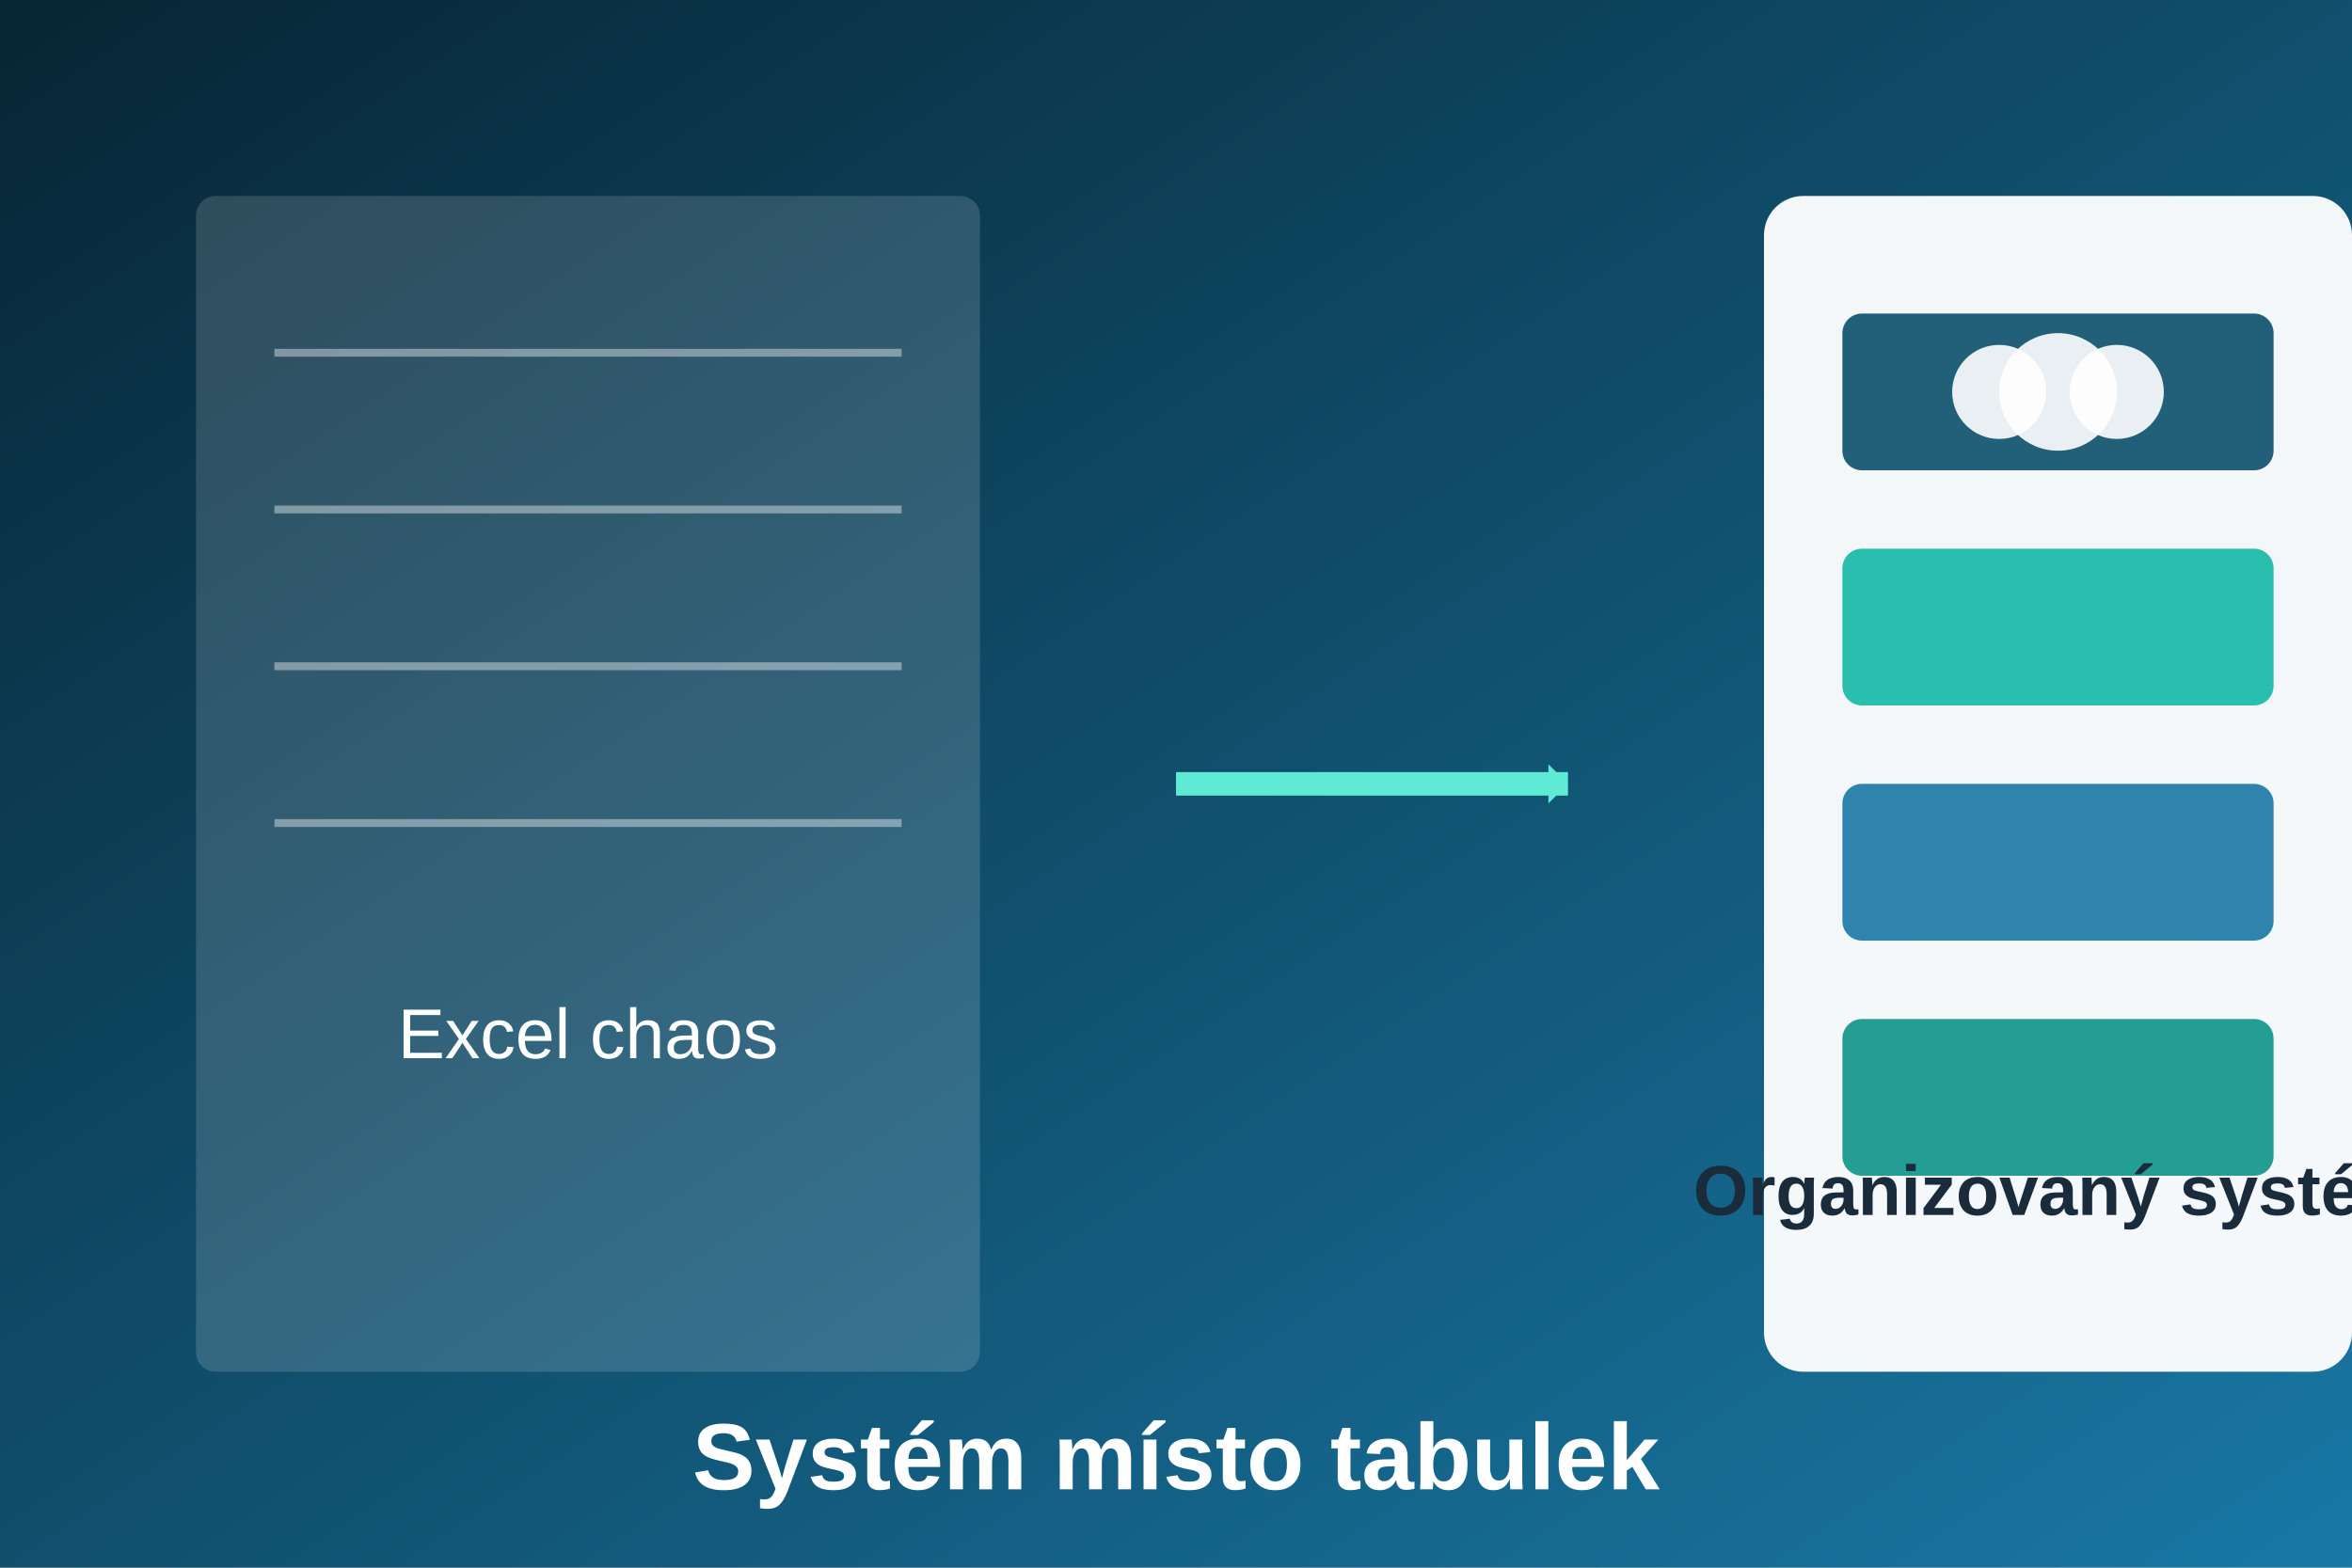
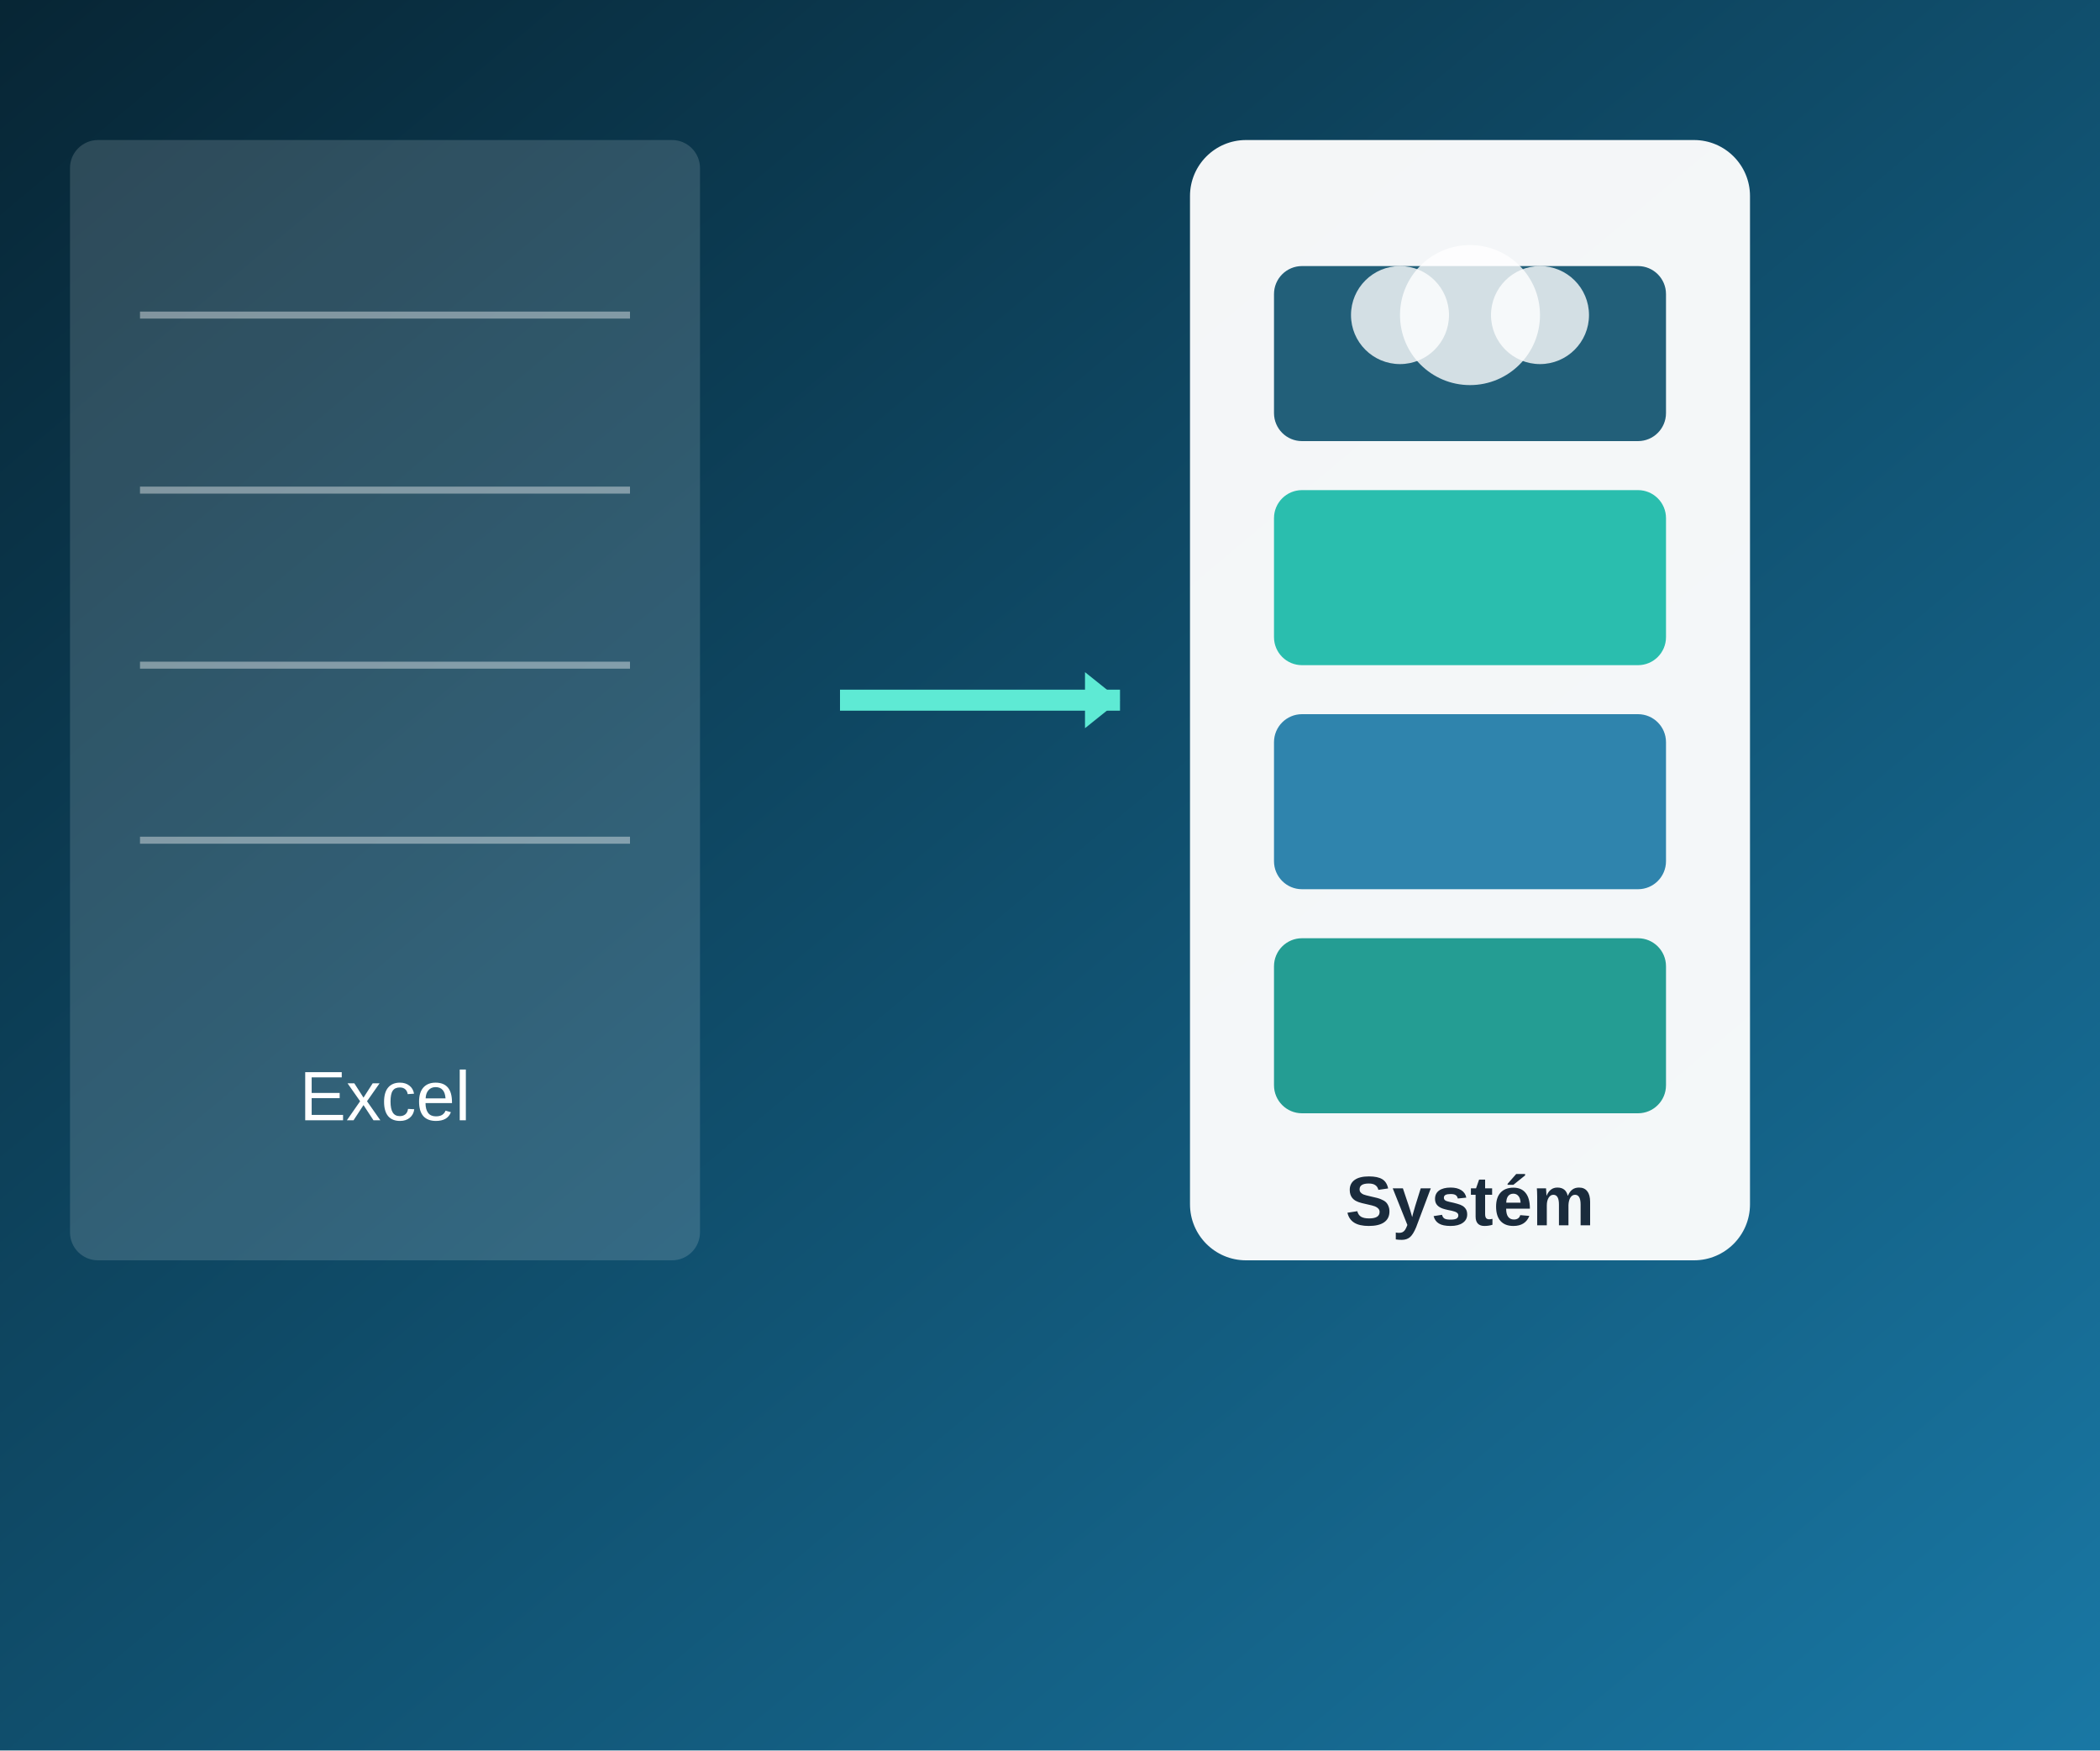
- <svg xmlns="http://www.w3.org/2000/svg" width="600" height="400">
+ <svg xmlns="http://www.w3.org/2000/svg" width="300" height="250">
  <defs>
    <linearGradient id="grad3" x1="0%" y1="0%" x2="100%" y2="100%">
      <stop offset="0%" style="stop-color:#072534;stop-opacity:1" />
      <stop offset="100%" style="stop-color:#1978A5;stop-opacity:1" />
    </linearGradient>
  </defs>
-   <rect width="600" height="400" fill="url(#grad3)" />
-   <g transform="translate(50, 50)">
-     <rect x="0" y="0" width="200" height="300" rx="5" fill="#FFFFFF" opacity="0.15" />
-     <line x1="20" y1="40" x2="180" y2="40" stroke="#FFFFFF" stroke-width="2" opacity="0.4" />
-     <line x1="20" y1="80" x2="180" y2="80" stroke="#FFFFFF" stroke-width="2" opacity="0.4" />
-     <line x1="20" y1="120" x2="180" y2="120" stroke="#FFFFFF" stroke-width="2" opacity="0.4" />
-     <line x1="20" y1="160" x2="180" y2="160" stroke="#FFFFFF" stroke-width="2" opacity="0.4" />
-     <text x="100" y="220" font-family="Arial" font-size="18" fill="#FFFFFF" text-anchor="middle">Excel chaos</text>
-     <path d="M 250 150 L 350 150" stroke="#5EEAD4" stroke-width="6" fill="none" />
-     <polygon points="345,145 350,150 345,155" fill="#5EEAD4" />
-     <rect x="400" y="0" width="150" height="300" rx="10" fill="#FFFFFF" opacity="0.95" />
-     <rect x="420" y="30" width="110" height="40" rx="5" fill="#0B4F6C" opacity="0.9" />
-     <rect x="420" y="90" width="110" height="40" rx="5" fill="#14B8A6" opacity="0.9" />
-     <rect x="420" y="150" width="110" height="40" rx="5" fill="#1978A5" opacity="0.9" />
-     <rect x="420" y="210" width="110" height="40" rx="5" fill="#0D9488" opacity="0.9" />
-     <text x="475" y="260" font-family="Arial" font-size="18" fill="#1A2B3C" text-anchor="middle" font-weight="bold">Organizovaný systém</text>
-     <circle cx="475" cy="50" r="15" fill="#FFFFFF" opacity="0.9" />
-     <circle cx="460" cy="50" r="12" fill="#FFFFFF" opacity="0.9" />
-     <circle cx="490" cy="50" r="12" fill="#FFFFFF" opacity="0.9" />
+   <rect width="300" height="250" fill="url(#grad3)" />
+   <g transform="translate(10, 20)">
+     <rect x="0" y="0" width="90" height="160" rx="4" fill="#FFFFFF" opacity="0.15" />
+     <line x1="10" y1="25" x2="80" y2="25" stroke="#FFFFFF" stroke-width="1" opacity="0.4" />
+     <line x1="10" y1="50" x2="80" y2="50" stroke="#FFFFFF" stroke-width="1" opacity="0.4" />
+     <line x1="10" y1="75" x2="80" y2="75" stroke="#FFFFFF" stroke-width="1" opacity="0.4" />
+     <line x1="10" y1="100" x2="80" y2="100" stroke="#FFFFFF" stroke-width="1" opacity="0.4" />
+     <text x="45" y="140" font-family="Arial" font-size="10" fill="#FFFFFF" text-anchor="middle">Excel</text>
+     <path d="M 110 80 L 150 80" stroke="#5EEAD4" stroke-width="3" fill="none" />
+     <polygon points="145,76 150,80 145,84" fill="#5EEAD4" />
+     <rect x="160" y="0" width="80" height="160" rx="8" fill="#FFFFFF" opacity="0.95" />
+     <rect x="172" y="18" width="56" height="25" rx="4" fill="#0B4F6C" opacity="0.9" />
+     <rect x="172" y="50" width="56" height="25" rx="4" fill="#14B8A6" opacity="0.9" />
+     <rect x="172" y="82" width="56" height="25" rx="4" fill="#1978A5" opacity="0.9" />
+     <rect x="172" y="114" width="56" height="25" rx="4" fill="#0D9488" opacity="0.9" />
+     <text x="200" y="155" font-family="Arial" font-size="10" fill="#1A2B3C" text-anchor="middle" font-weight="bold">Systém</text>
+     <circle cx="200" cy="25" r="10" fill="#FFFFFF" opacity="0.8" />
+     <circle cx="190" cy="25" r="7" fill="#FFFFFF" opacity="0.8" />
+     <circle cx="210" cy="25" r="7" fill="#FFFFFF" opacity="0.8" />
  </g>
-   <text x="300" y="380" font-family="Arial" font-size="24" fill="#FFFFFF" text-anchor="middle" font-weight="bold">Systém místo tabulek</text>
</svg>
